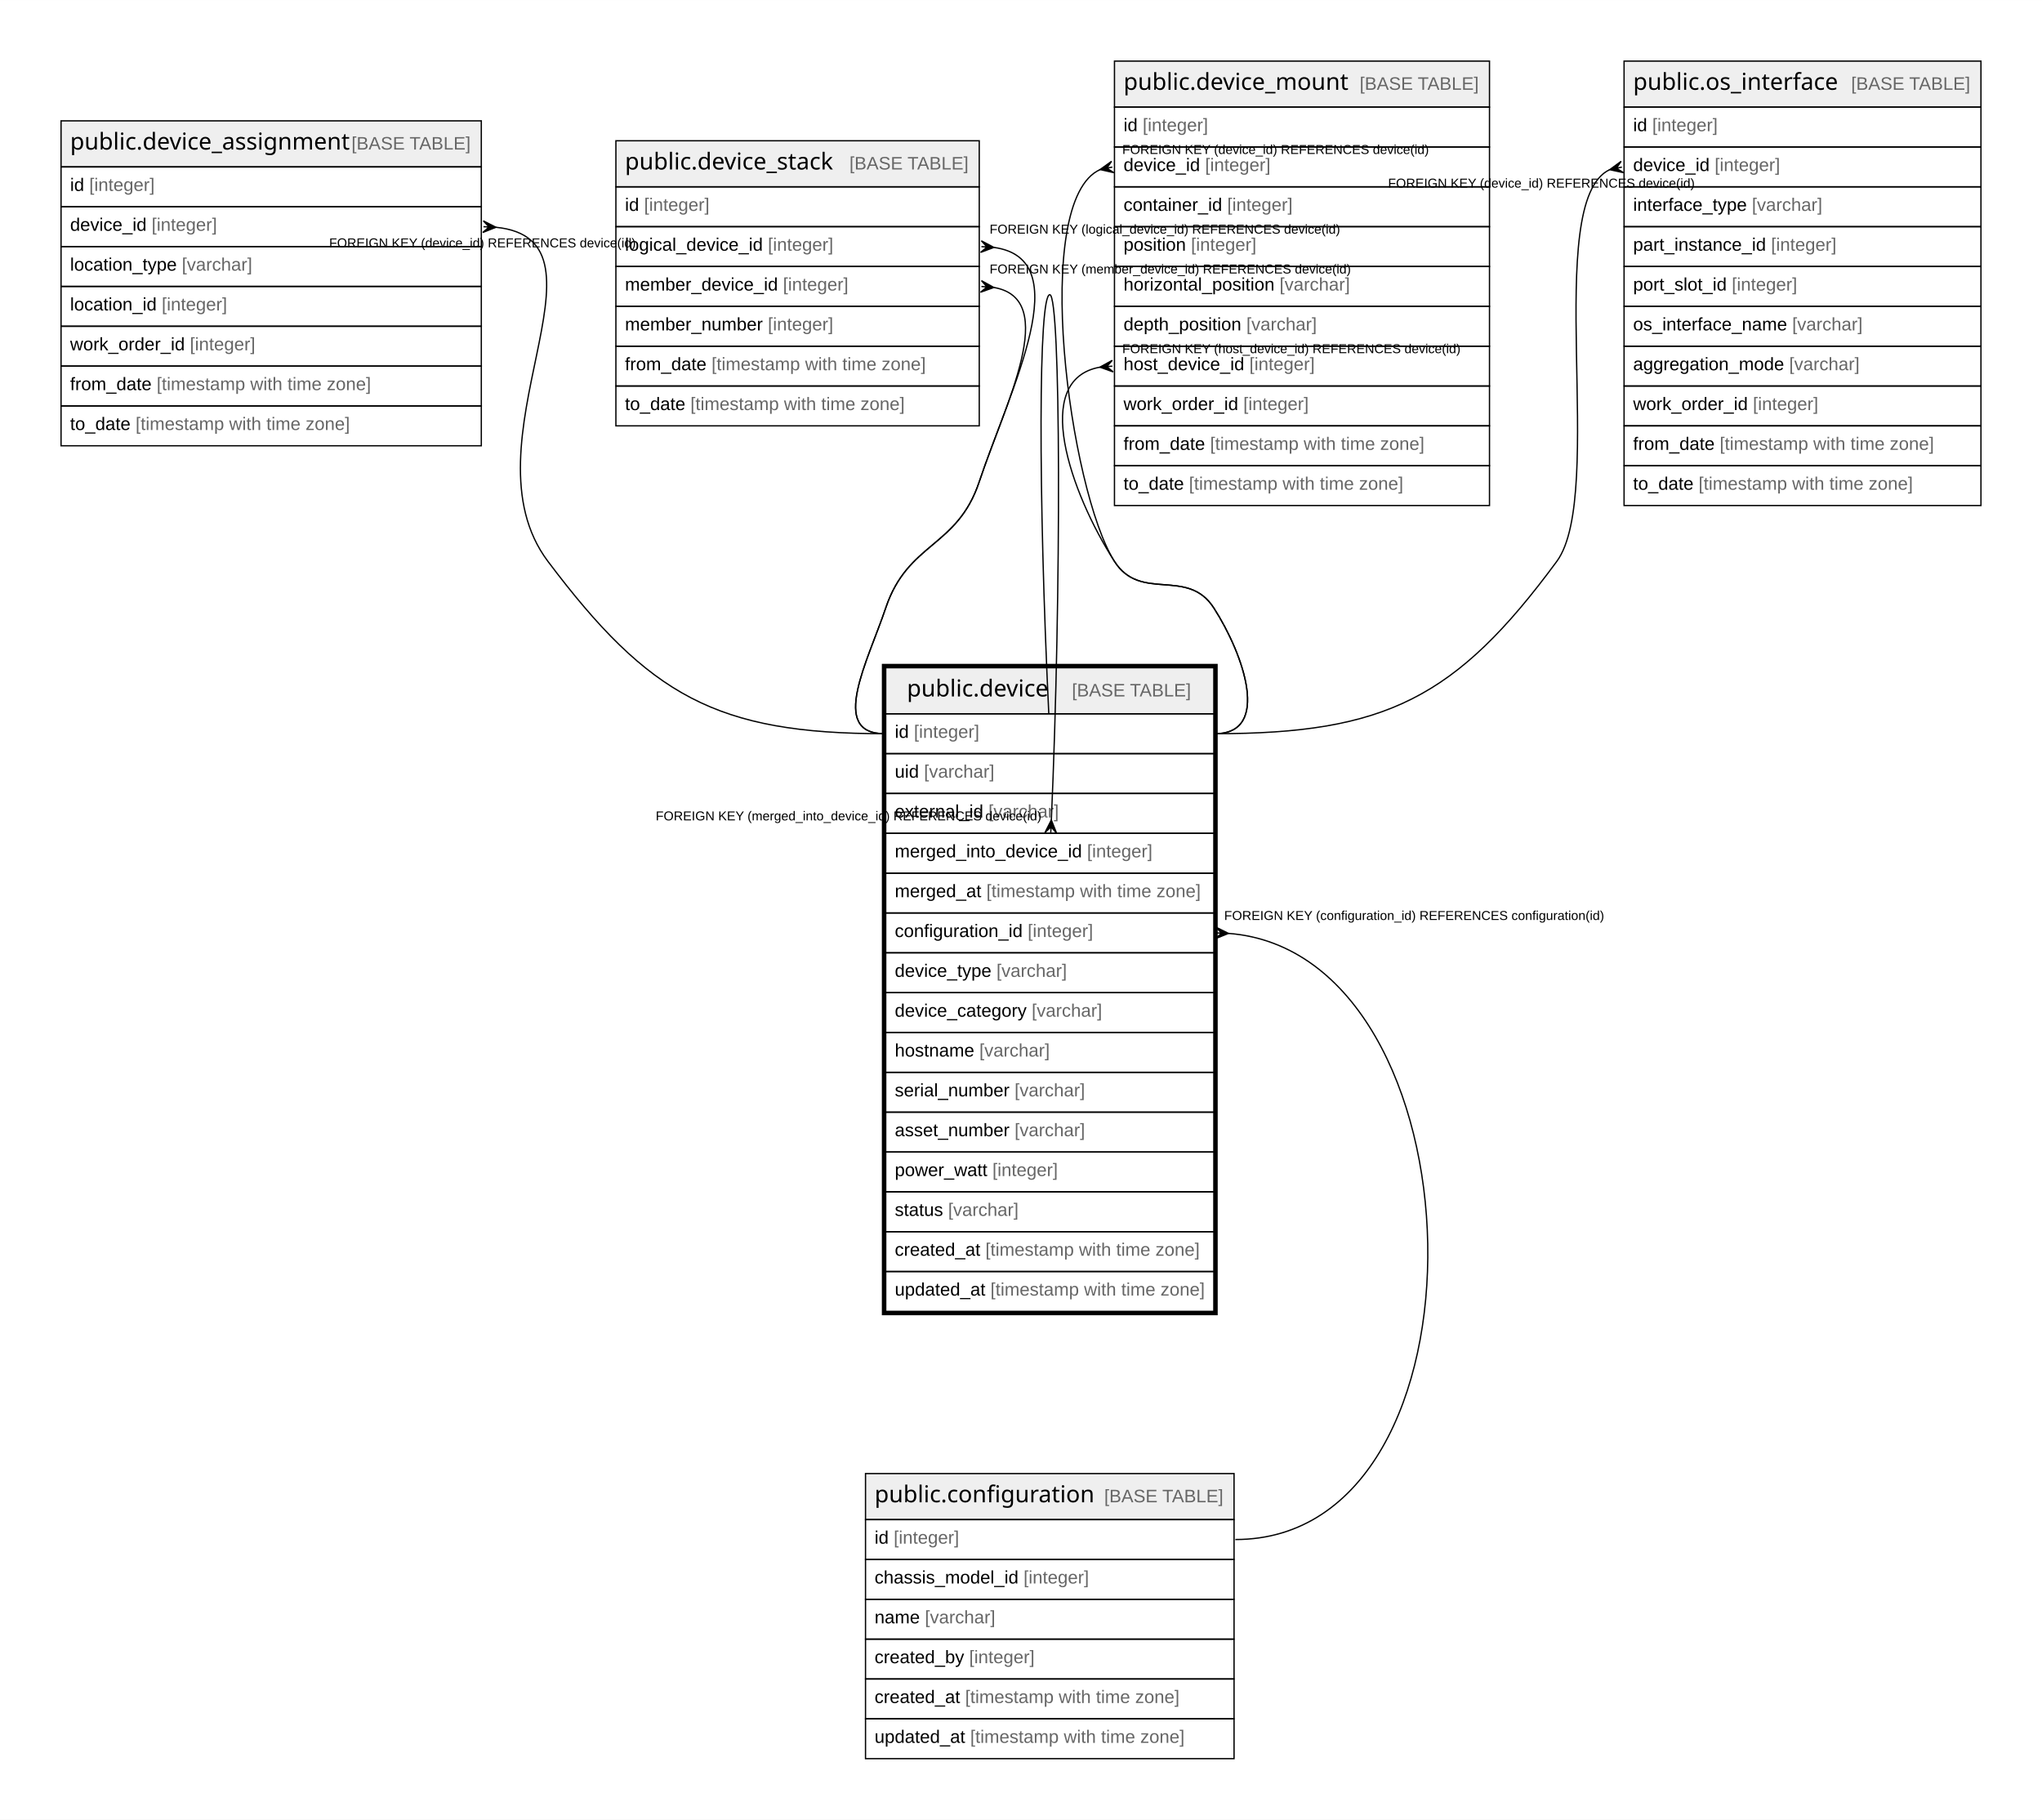
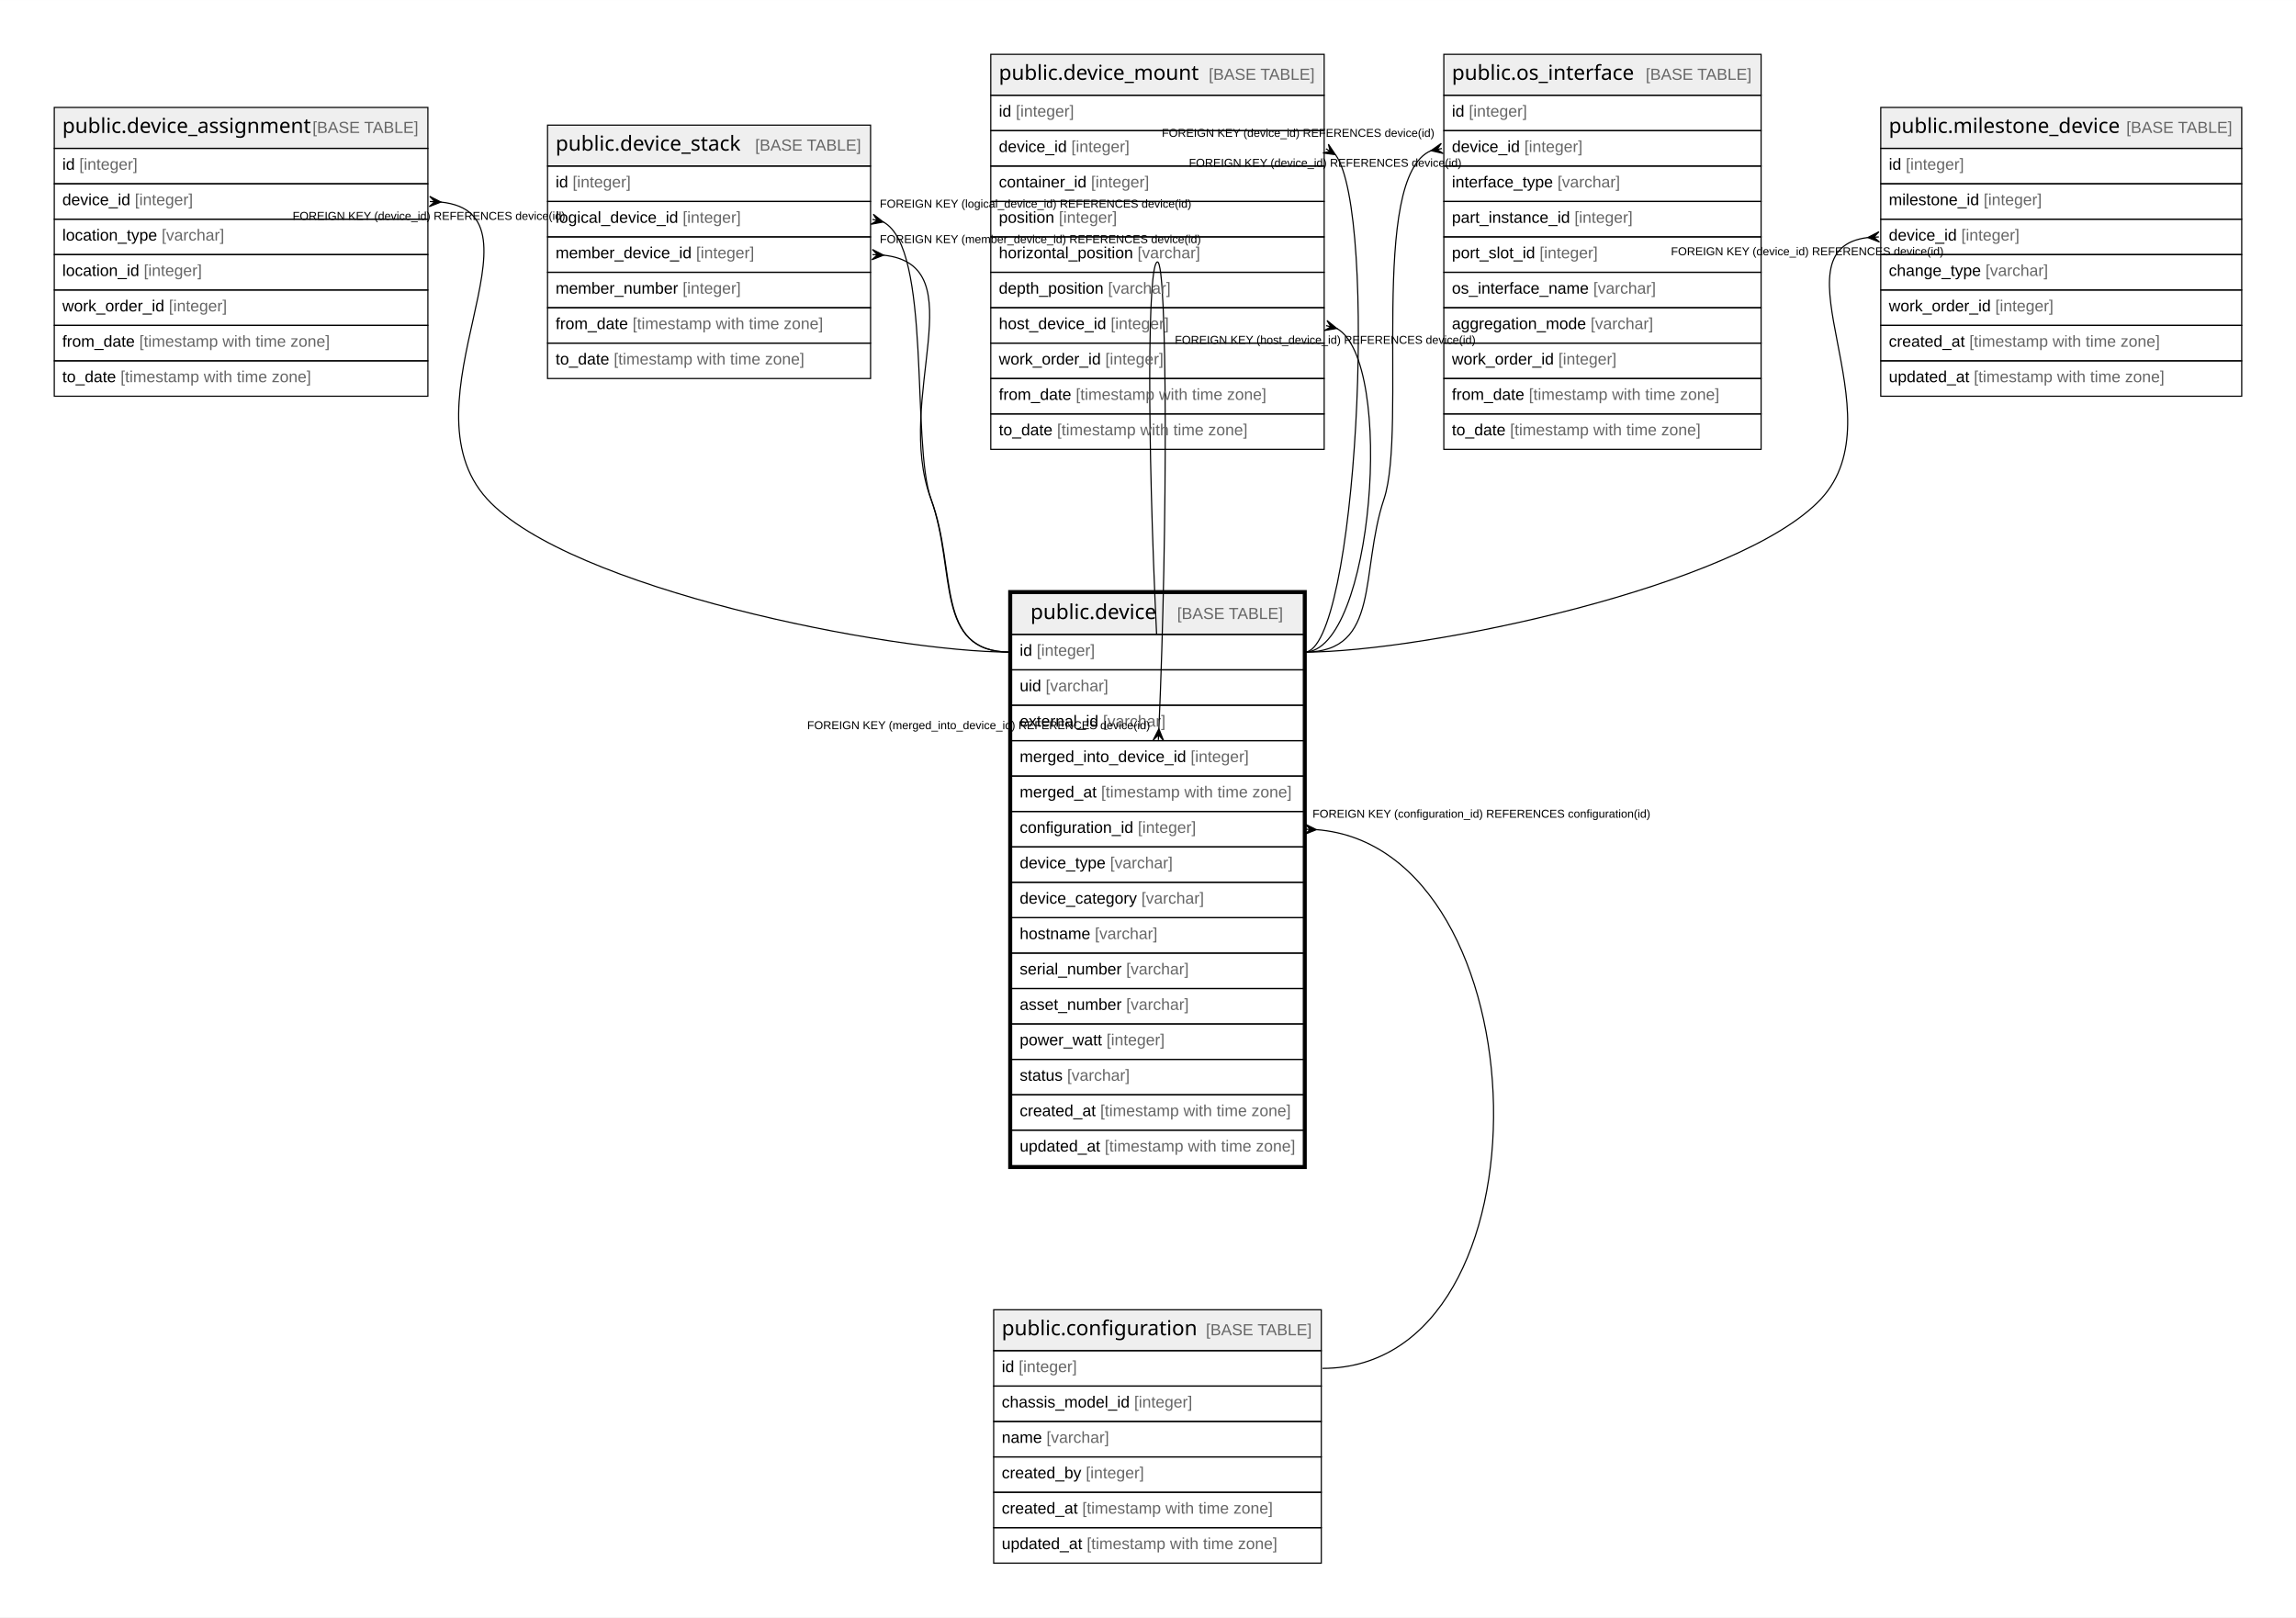
- <svg xmlns="http://www.w3.org/2000/svg" width="1579pt" height="1407pt" viewBox="0.00 0.00 1578.84 1406.80">
+ <svg xmlns="http://www.w3.org/2000/svg" width="1997pt" height="1407pt" viewBox="0.00 0.00 1996.84 1406.80">
  <g id="graph0" class="graph" transform="scale(1 1) rotate(0) translate(4 1402.8)">
-     <polygon fill="white" stroke="none" points="-4,4 -4,-1402.8 1574.84,-1402.8 1574.84,4 -4,4" />
+     <polygon fill="white" stroke="none" points="-4,4 -4,-1402.8 1992.84,-1402.8 1992.84,4 -4,4" />
    <g id="node1" class="node">
-       <polygon fill="#efefef" stroke="none" points="680.83,-851 680.83,-886.6 934.51,-886.6 934.51,-851 680.83,-851" />
-       <polygon fill="none" stroke="black" points="680.83,-851 680.83,-886.6 934.51,-886.6 934.51,-851 680.83,-851" />
-       <text text-anchor="start" x="697.2" y="-864.4" font-family="Arial Bold" font-size="18.00">public.device</text>
-       <text text-anchor="start" x="793.66" y="-864.4" font-family="Arial" font-size="14.00">    </text>
-       <text text-anchor="start" x="824.77" y="-864.4" font-family="Arial" font-size="14.00" fill="#666666">[BASE TABLE]</text>
-       <polygon fill="none" stroke="black" points="680.83,-820.2 680.83,-851 934.51,-851 934.51,-820.2 680.83,-820.2" />
-       <text text-anchor="start" x="687.83" y="-832.4" font-family="Arial" font-size="14.00">id </text>
-       <text text-anchor="start" x="702.62" y="-832.4" font-family="Arial" font-size="14.00" fill="#666666">[integer]</text>
-       <polygon fill="none" stroke="black" points="680.83,-789.4 680.83,-820.2 934.51,-820.2 934.51,-789.4 680.83,-789.4" />
-       <text text-anchor="start" x="687.83" y="-801.6" font-family="Arial" font-size="14.00">uid </text>
-       <text text-anchor="start" x="710.4" y="-801.6" font-family="Arial" font-size="14.00" fill="#666666">[varchar]</text>
-       <polygon fill="none" stroke="black" points="680.83,-758.6 680.83,-789.4 934.51,-789.4 934.51,-758.6 680.83,-758.6" />
-       <text text-anchor="start" x="687.83" y="-770.8" font-family="Arial" font-size="14.00">external_id </text>
-       <text text-anchor="start" x="760.21" y="-770.8" font-family="Arial" font-size="14.00" fill="#666666">[varchar]</text>
-       <polygon fill="none" stroke="black" points="680.83,-727.8 680.83,-758.6 934.51,-758.6 934.51,-727.8 680.83,-727.8" />
-       <text text-anchor="start" x="687.83" y="-740" font-family="Arial" font-size="14.00">merged_into_device_id </text>
-       <text text-anchor="start" x="836.48" y="-740" font-family="Arial" font-size="14.00" fill="#666666">[integer]</text>
-       <polygon fill="none" stroke="black" points="680.83,-697 680.83,-727.8 934.51,-727.8 934.51,-697 680.83,-697" />
-       <text text-anchor="start" x="687.83" y="-709.2" font-family="Arial" font-size="14.00">merged_at </text>
-       <text text-anchor="start" x="758.65" y="-709.2" font-family="Arial" font-size="14.00" fill="#666666">[timestamp with time zone]</text>
-       <polygon fill="none" stroke="black" points="680.83,-666.2 680.83,-697 934.51,-697 934.51,-666.2 680.83,-666.2" />
-       <text text-anchor="start" x="687.83" y="-678.4" font-family="Arial" font-size="14.00">configuration_id </text>
-       <text text-anchor="start" x="790.57" y="-678.4" font-family="Arial" font-size="14.00" fill="#666666">[integer]</text>
-       <polygon fill="none" stroke="black" points="680.83,-635.4 680.83,-666.2 934.51,-666.2 934.51,-635.4 680.83,-635.4" />
-       <text text-anchor="start" x="687.83" y="-647.6" font-family="Arial" font-size="14.00">device_type </text>
-       <text text-anchor="start" x="766.44" y="-647.6" font-family="Arial" font-size="14.00" fill="#666666">[varchar]</text>
-       <polygon fill="none" stroke="black" points="680.83,-604.6 680.83,-635.4 934.51,-635.4 934.51,-604.6 680.83,-604.6" />
-       <text text-anchor="start" x="687.83" y="-616.8" font-family="Arial" font-size="14.00">device_category </text>
-       <text text-anchor="start" x="793.67" y="-616.8" font-family="Arial" font-size="14.00" fill="#666666">[varchar]</text>
-       <polygon fill="none" stroke="black" points="680.83,-573.8 680.83,-604.6 934.51,-604.6 934.51,-573.8 680.83,-573.8" />
-       <text text-anchor="start" x="687.83" y="-586" font-family="Arial" font-size="14.00">hostname </text>
-       <text text-anchor="start" x="753.2" y="-586" font-family="Arial" font-size="14.00" fill="#666666">[varchar]</text>
-       <polygon fill="none" stroke="black" points="680.83,-543 680.83,-573.8 934.51,-573.8 934.51,-543 680.83,-543" />
-       <text text-anchor="start" x="687.83" y="-555.2" font-family="Arial" font-size="14.00">serial_number </text>
-       <text text-anchor="start" x="780.43" y="-555.2" font-family="Arial" font-size="14.00" fill="#666666">[varchar]</text>
-       <polygon fill="none" stroke="black" points="680.83,-512.2 680.83,-543 934.51,-543 934.51,-512.2 680.83,-512.2" />
-       <text text-anchor="start" x="687.83" y="-524.4" font-family="Arial" font-size="14.00">asset_number </text>
-       <text text-anchor="start" x="780.44" y="-524.4" font-family="Arial" font-size="14.00" fill="#666666">[varchar]</text>
-       <polygon fill="none" stroke="black" points="680.83,-481.4 680.83,-512.2 934.51,-512.2 934.51,-481.4 680.83,-481.4" />
-       <text text-anchor="start" x="687.83" y="-493.6" font-family="Arial" font-size="14.00">power_watt </text>
-       <text text-anchor="start" x="763.31" y="-493.6" font-family="Arial" font-size="14.00" fill="#666666">[integer]</text>
-       <polygon fill="none" stroke="black" points="680.83,-450.6 680.83,-481.4 934.51,-481.4 934.51,-450.6 680.83,-450.6" />
-       <text text-anchor="start" x="687.83" y="-462.8" font-family="Arial" font-size="14.00">status </text>
-       <text text-anchor="start" x="729.07" y="-462.8" font-family="Arial" font-size="14.00" fill="#666666">[varchar]</text>
-       <polygon fill="none" stroke="black" points="680.83,-419.8 680.83,-450.6 934.51,-450.6 934.51,-419.8 680.83,-419.8" />
-       <text text-anchor="start" x="687.83" y="-432" font-family="Arial" font-size="14.00">created_at </text>
-       <text text-anchor="start" x="757.88" y="-432" font-family="Arial" font-size="14.00" fill="#666666">[timestamp with time zone]</text>
-       <polygon fill="none" stroke="black" points="680.83,-389 680.83,-419.8 934.51,-419.8 934.51,-389 680.83,-389" />
-       <text text-anchor="start" x="687.83" y="-401.2" font-family="Arial" font-size="14.00">updated_at </text>
-       <text text-anchor="start" x="761.79" y="-401.2" font-family="Arial" font-size="14.00" fill="#666666">[timestamp with time zone]</text>
-       <polygon fill="none" stroke="black" stroke-width="3" points="679.33,-387.5 679.33,-888.1 936.01,-888.1 936.01,-387.5 679.33,-387.5" />
+       <polygon fill="#efefef" stroke="none" points="875.83,-851 875.83,-886.6 1129.51,-886.6 1129.51,-851 875.83,-851" />
+       <polygon fill="none" stroke="black" points="875.83,-851 875.83,-886.6 1129.51,-886.6 1129.51,-851 875.83,-851" />
+       <text text-anchor="start" x="892.2" y="-864.4" font-family="Arial Bold" font-size="18.00">public.device</text>
+       <text text-anchor="start" x="988.66" y="-864.4" font-family="Arial" font-size="14.00">    </text>
+       <text text-anchor="start" x="1019.77" y="-864.4" font-family="Arial" font-size="14.00" fill="#666666">[BASE TABLE]</text>
+       <polygon fill="none" stroke="black" points="875.83,-820.2 875.83,-851 1129.51,-851 1129.51,-820.2 875.83,-820.2" />
+       <text text-anchor="start" x="882.83" y="-832.4" font-family="Arial" font-size="14.00">id </text>
+       <text text-anchor="start" x="897.62" y="-832.4" font-family="Arial" font-size="14.00" fill="#666666">[integer]</text>
+       <polygon fill="none" stroke="black" points="875.83,-789.4 875.83,-820.2 1129.51,-820.2 1129.51,-789.4 875.83,-789.4" />
+       <text text-anchor="start" x="882.83" y="-801.6" font-family="Arial" font-size="14.00">uid </text>
+       <text text-anchor="start" x="905.4" y="-801.6" font-family="Arial" font-size="14.00" fill="#666666">[varchar]</text>
+       <polygon fill="none" stroke="black" points="875.83,-758.6 875.83,-789.4 1129.51,-789.4 1129.51,-758.6 875.83,-758.6" />
+       <text text-anchor="start" x="882.83" y="-770.8" font-family="Arial" font-size="14.00">external_id </text>
+       <text text-anchor="start" x="955.21" y="-770.8" font-family="Arial" font-size="14.00" fill="#666666">[varchar]</text>
+       <polygon fill="none" stroke="black" points="875.83,-727.8 875.83,-758.6 1129.51,-758.6 1129.51,-727.8 875.83,-727.8" />
+       <text text-anchor="start" x="882.83" y="-740" font-family="Arial" font-size="14.00">merged_into_device_id </text>
+       <text text-anchor="start" x="1031.48" y="-740" font-family="Arial" font-size="14.00" fill="#666666">[integer]</text>
+       <polygon fill="none" stroke="black" points="875.83,-697 875.83,-727.8 1129.51,-727.8 1129.51,-697 875.83,-697" />
+       <text text-anchor="start" x="882.83" y="-709.2" font-family="Arial" font-size="14.00">merged_at </text>
+       <text text-anchor="start" x="953.65" y="-709.2" font-family="Arial" font-size="14.00" fill="#666666">[timestamp with time zone]</text>
+       <polygon fill="none" stroke="black" points="875.83,-666.2 875.83,-697 1129.51,-697 1129.51,-666.2 875.83,-666.2" />
+       <text text-anchor="start" x="882.83" y="-678.4" font-family="Arial" font-size="14.00">configuration_id </text>
+       <text text-anchor="start" x="985.57" y="-678.4" font-family="Arial" font-size="14.00" fill="#666666">[integer]</text>
+       <polygon fill="none" stroke="black" points="875.83,-635.4 875.83,-666.2 1129.51,-666.2 1129.51,-635.4 875.83,-635.4" />
+       <text text-anchor="start" x="882.83" y="-647.6" font-family="Arial" font-size="14.00">device_type </text>
+       <text text-anchor="start" x="961.44" y="-647.6" font-family="Arial" font-size="14.00" fill="#666666">[varchar]</text>
+       <polygon fill="none" stroke="black" points="875.83,-604.6 875.83,-635.4 1129.51,-635.4 1129.51,-604.6 875.83,-604.6" />
+       <text text-anchor="start" x="882.83" y="-616.8" font-family="Arial" font-size="14.00">device_category </text>
+       <text text-anchor="start" x="988.67" y="-616.8" font-family="Arial" font-size="14.00" fill="#666666">[varchar]</text>
+       <polygon fill="none" stroke="black" points="875.83,-573.8 875.83,-604.6 1129.51,-604.6 1129.51,-573.8 875.83,-573.8" />
+       <text text-anchor="start" x="882.83" y="-586" font-family="Arial" font-size="14.00">hostname </text>
+       <text text-anchor="start" x="948.2" y="-586" font-family="Arial" font-size="14.00" fill="#666666">[varchar]</text>
+       <polygon fill="none" stroke="black" points="875.83,-543 875.83,-573.8 1129.51,-573.8 1129.51,-543 875.83,-543" />
+       <text text-anchor="start" x="882.83" y="-555.2" font-family="Arial" font-size="14.00">serial_number </text>
+       <text text-anchor="start" x="975.43" y="-555.2" font-family="Arial" font-size="14.00" fill="#666666">[varchar]</text>
+       <polygon fill="none" stroke="black" points="875.83,-512.2 875.83,-543 1129.51,-543 1129.51,-512.2 875.83,-512.2" />
+       <text text-anchor="start" x="882.83" y="-524.4" font-family="Arial" font-size="14.00">asset_number </text>
+       <text text-anchor="start" x="975.44" y="-524.4" font-family="Arial" font-size="14.00" fill="#666666">[varchar]</text>
+       <polygon fill="none" stroke="black" points="875.83,-481.4 875.83,-512.2 1129.51,-512.2 1129.51,-481.4 875.83,-481.4" />
+       <text text-anchor="start" x="882.83" y="-493.6" font-family="Arial" font-size="14.00">power_watt </text>
+       <text text-anchor="start" x="958.31" y="-493.6" font-family="Arial" font-size="14.00" fill="#666666">[integer]</text>
+       <polygon fill="none" stroke="black" points="875.83,-450.6 875.83,-481.4 1129.51,-481.4 1129.51,-450.6 875.83,-450.6" />
+       <text text-anchor="start" x="882.83" y="-462.8" font-family="Arial" font-size="14.00">status </text>
+       <text text-anchor="start" x="924.07" y="-462.8" font-family="Arial" font-size="14.00" fill="#666666">[varchar]</text>
+       <polygon fill="none" stroke="black" points="875.83,-419.8 875.83,-450.6 1129.51,-450.6 1129.51,-419.8 875.83,-419.8" />
+       <text text-anchor="start" x="882.83" y="-432" font-family="Arial" font-size="14.00">created_at </text>
+       <text text-anchor="start" x="952.88" y="-432" font-family="Arial" font-size="14.00" fill="#666666">[timestamp with time zone]</text>
+       <polygon fill="none" stroke="black" points="875.83,-389 875.83,-419.8 1129.51,-419.8 1129.51,-389 875.83,-389" />
+       <text text-anchor="start" x="882.83" y="-401.2" font-family="Arial" font-size="14.00">updated_at </text>
+       <text text-anchor="start" x="956.79" y="-401.2" font-family="Arial" font-size="14.00" fill="#666666">[timestamp with time zone]</text>
+       <polygon fill="none" stroke="black" stroke-width="3" points="874.33,-387.5 874.33,-888.1 1131.01,-888.1 1131.01,-387.5 874.33,-387.5" />
    </g>
    <g id="edge1" class="edge">
-       <path fill="none" stroke="black" d="M808.88,-768.8C816.65,-945.38 816.25,-1175 807.67,-1175 798.93,-1175 798.68,-1022.7 806.91,-850.93" />
-       <polygon fill="black" stroke="black" points="808.88,-768.91 812.92,-758.71 808.64,-763.58 808.44,-759.25 808.44,-759.25 808.44,-759.25 808.64,-763.58 803.93,-759.12 808.88,-768.91" />
-       <text text-anchor="start" x="502.98" y="-768.58" font-family="Arial" font-size="10.00">FOREIGN KEY (merged_into_device_id) REFERENCES device(id)</text>
-     </g>
-     <g id="node6" class="node">
-       <polygon fill="#efefef" stroke="none" points="665.2,-228 665.2,-263.6 950.15,-263.6 950.15,-228 665.2,-228" />
-       <polygon fill="none" stroke="black" points="665.2,-228 665.2,-263.6 950.15,-263.6 950.15,-228 665.2,-228" />
-       <text text-anchor="start" x="672.2" y="-241.4" font-family="Arial Bold" font-size="18.00">public.configuration</text>
-       <text text-anchor="start" x="818.66" y="-241.4" font-family="Arial" font-size="14.00">    </text>
-       <text text-anchor="start" x="849.77" y="-241.4" font-family="Arial" font-size="14.00" fill="#666666">[BASE TABLE]</text>
-       <polygon fill="none" stroke="black" points="665.2,-197.2 665.2,-228 950.15,-228 950.15,-197.2 665.2,-197.2" />
-       <text text-anchor="start" x="672.2" y="-209.4" font-family="Arial" font-size="14.00">id </text>
-       <text text-anchor="start" x="686.98" y="-209.4" font-family="Arial" font-size="14.00" fill="#666666">[integer]</text>
-       <polygon fill="none" stroke="black" points="665.2,-166.4 665.2,-197.2 950.15,-197.2 950.15,-166.4 665.2,-166.4" />
-       <text text-anchor="start" x="672.2" y="-178.6" font-family="Arial" font-size="14.00">chassis_model_id </text>
-       <text text-anchor="start" x="787.37" y="-178.6" font-family="Arial" font-size="14.00" fill="#666666">[integer]</text>
-       <polygon fill="none" stroke="black" points="665.2,-135.6 665.2,-166.4 950.15,-166.4 950.15,-135.6 665.2,-135.6" />
-       <text text-anchor="start" x="672.2" y="-147.8" font-family="Arial" font-size="14.00">name </text>
-       <text text-anchor="start" x="711.11" y="-147.8" font-family="Arial" font-size="14.00" fill="#666666">[varchar]</text>
-       <polygon fill="none" stroke="black" points="665.2,-104.8 665.2,-135.6 950.15,-135.6 950.15,-104.8 665.2,-104.8" />
-       <text text-anchor="start" x="672.2" y="-117" font-family="Arial" font-size="14.00">created_by </text>
-       <text text-anchor="start" x="745.35" y="-117" font-family="Arial" font-size="14.00" fill="#666666">[integer]</text>
-       <polygon fill="none" stroke="black" points="665.2,-74 665.2,-104.8 950.15,-104.8 950.15,-74 665.2,-74" />
-       <text text-anchor="start" x="672.2" y="-86.2" font-family="Arial" font-size="14.00">created_at </text>
-       <text text-anchor="start" x="742.24" y="-86.2" font-family="Arial" font-size="14.00" fill="#666666">[timestamp with time zone]</text>
-       <polygon fill="none" stroke="black" points="665.2,-43.2 665.2,-74 950.15,-74 950.15,-43.2 665.2,-43.2" />
-       <text text-anchor="start" x="672.2" y="-55.4" font-family="Arial" font-size="14.00">updated_at </text>
-       <text text-anchor="start" x="746.15" y="-55.4" font-family="Arial" font-size="14.00" fill="#666666">[timestamp with time zone]</text>
-     </g>
-     <g id="edge8" class="edge">
-       <path fill="none" stroke="black" d="M945.74,-681.22C1144.53,-666.16 1156.24,-212.6 951.15,-212.6" />
-       <polygon fill="black" stroke="black" points="945.84,-681.21 935.68,-677.09 940.51,-681.41 936.18,-681.57 936.18,-681.57 936.18,-681.57 940.51,-681.41 936.01,-686.08 945.84,-681.21" />
-       <text text-anchor="start" x="942.51" y="-691.6" font-family="Arial" font-size="10.00">FOREIGN KEY (configuration_id) REFERENCES configuration(id)</text>
+       <path fill="none" stroke="black" d="M1003.88,-768.8C1011.65,-945.38 1011.25,-1175 1002.67,-1175 993.93,-1175 993.68,-1022.7 1001.91,-850.93" />
+       <polygon fill="black" stroke="black" points="1003.88,-768.91 1007.92,-758.71 1003.64,-763.58 1003.44,-759.25 1003.44,-759.25 1003.44,-759.25 1003.64,-763.58 998.93,-759.12 1003.88,-768.91" />
+       <text text-anchor="start" x="697.98" y="-768.58" font-family="Arial" font-size="10.00">FOREIGN KEY (merged_into_device_id) REFERENCES device(id)</text>
+     </g>
+     <g id="node7" class="node">
+       <polygon fill="#efefef" stroke="none" points="860.2,-228 860.2,-263.6 1145.15,-263.6 1145.15,-228 860.2,-228" />
+       <polygon fill="none" stroke="black" points="860.2,-228 860.2,-263.6 1145.15,-263.6 1145.15,-228 860.2,-228" />
+       <text text-anchor="start" x="867.2" y="-241.4" font-family="Arial Bold" font-size="18.00">public.configuration</text>
+       <text text-anchor="start" x="1013.66" y="-241.4" font-family="Arial" font-size="14.00">    </text>
+       <text text-anchor="start" x="1044.77" y="-241.4" font-family="Arial" font-size="14.00" fill="#666666">[BASE TABLE]</text>
+       <polygon fill="none" stroke="black" points="860.2,-197.2 860.2,-228 1145.15,-228 1145.15,-197.2 860.2,-197.2" />
+       <text text-anchor="start" x="867.2" y="-209.4" font-family="Arial" font-size="14.00">id </text>
+       <text text-anchor="start" x="881.98" y="-209.4" font-family="Arial" font-size="14.00" fill="#666666">[integer]</text>
+       <polygon fill="none" stroke="black" points="860.2,-166.4 860.2,-197.2 1145.15,-197.2 1145.15,-166.4 860.2,-166.4" />
+       <text text-anchor="start" x="867.2" y="-178.6" font-family="Arial" font-size="14.00">chassis_model_id </text>
+       <text text-anchor="start" x="982.37" y="-178.6" font-family="Arial" font-size="14.00" fill="#666666">[integer]</text>
+       <polygon fill="none" stroke="black" points="860.2,-135.6 860.2,-166.4 1145.15,-166.4 1145.15,-135.6 860.2,-135.6" />
+       <text text-anchor="start" x="867.2" y="-147.8" font-family="Arial" font-size="14.00">name </text>
+       <text text-anchor="start" x="906.11" y="-147.8" font-family="Arial" font-size="14.00" fill="#666666">[varchar]</text>
+       <polygon fill="none" stroke="black" points="860.2,-104.8 860.2,-135.6 1145.15,-135.6 1145.15,-104.8 860.2,-104.8" />
+       <text text-anchor="start" x="867.2" y="-117" font-family="Arial" font-size="14.00">created_by </text>
+       <text text-anchor="start" x="940.35" y="-117" font-family="Arial" font-size="14.00" fill="#666666">[integer]</text>
+       <polygon fill="none" stroke="black" points="860.2,-74 860.2,-104.8 1145.15,-104.8 1145.15,-74 860.2,-74" />
+       <text text-anchor="start" x="867.2" y="-86.2" font-family="Arial" font-size="14.00">created_at </text>
+       <text text-anchor="start" x="937.24" y="-86.2" font-family="Arial" font-size="14.00" fill="#666666">[timestamp with time zone]</text>
+       <polygon fill="none" stroke="black" points="860.2,-43.2 860.2,-74 1145.15,-74 1145.15,-43.2 860.2,-43.2" />
+       <text text-anchor="start" x="867.2" y="-55.4" font-family="Arial" font-size="14.00">updated_at </text>
+       <text text-anchor="start" x="941.15" y="-55.4" font-family="Arial" font-size="14.00" fill="#666666">[timestamp with time zone]</text>
+     </g>
+     <g id="edge9" class="edge">
+       <path fill="none" stroke="black" d="M1140.74,-681.22C1339.53,-666.16 1351.24,-212.6 1146.15,-212.6" />
+       <polygon fill="black" stroke="black" points="1140.84,-681.21 1130.68,-677.09 1135.51,-681.41 1131.18,-681.57 1131.18,-681.57 1131.18,-681.57 1135.51,-681.41 1131.01,-686.08 1140.84,-681.21" />
+       <text text-anchor="start" x="1137.51" y="-691.6" font-family="Arial" font-size="10.00">FOREIGN KEY (configuration_id) REFERENCES configuration(id)</text>
    </g>
    <g id="node2" class="node">
      <polygon fill="#efefef" stroke="none" points="43.2,-1273.8 43.2,-1309.4 368.14,-1309.4 368.14,-1273.8 43.2,-1273.8" />
      <polygon fill="none" stroke="black" points="43.2,-1273.8 43.2,-1309.4 368.14,-1309.4 368.14,-1273.8 43.2,-1273.8" />
      <text text-anchor="start" x="50.2" y="-1287.2" font-family="Arial Bold" font-size="18.00">public.device_assignment</text>
      <text text-anchor="start" x="236.65" y="-1287.2" font-family="Arial" font-size="14.00">    </text>
      <text text-anchor="start" x="267.77" y="-1287.2" font-family="Arial" font-size="14.00" fill="#666666">[BASE TABLE]</text>
      <polygon fill="none" stroke="black" points="43.2,-1243 43.2,-1273.8 368.14,-1273.8 368.14,-1243 43.2,-1243" />
      <text text-anchor="start" x="50.2" y="-1255.2" font-family="Arial" font-size="14.00">id </text>
      <text text-anchor="start" x="64.99" y="-1255.2" font-family="Arial" font-size="14.00" fill="#666666">[integer]</text>
      <polygon fill="none" stroke="black" points="43.2,-1212.2 43.2,-1243 368.14,-1243 368.14,-1212.2 43.2,-1212.2" />
      <text text-anchor="start" x="50.2" y="-1224.4" font-family="Arial" font-size="14.00">device_id </text>
      <text text-anchor="start" x="113.24" y="-1224.4" font-family="Arial" font-size="14.00" fill="#666666">[integer]</text>
      <polygon fill="none" stroke="black" points="43.2,-1181.4 43.2,-1212.2 368.14,-1212.2 368.14,-1181.4 43.2,-1181.4" />
      <text text-anchor="start" x="50.2" y="-1193.6" font-family="Arial" font-size="14.00">location_type </text>
      <text text-anchor="start" x="136.59" y="-1193.6" font-family="Arial" font-size="14.00" fill="#666666">[varchar]</text>
      <polygon fill="none" stroke="black" points="43.2,-1150.6 43.2,-1181.4 368.14,-1181.4 368.14,-1150.6 43.2,-1150.6" />
      <text text-anchor="start" x="50.2" y="-1162.8" font-family="Arial" font-size="14.00">location_id </text>
      <text text-anchor="start" x="121.03" y="-1162.8" font-family="Arial" font-size="14.00" fill="#666666">[integer]</text>
      <polygon fill="none" stroke="black" points="43.2,-1119.8 43.2,-1150.6 368.14,-1150.6 368.14,-1119.8 43.2,-1119.8" />
      <text text-anchor="start" x="50.2" y="-1132" font-family="Arial" font-size="14.00">work_order_id </text>
      <text text-anchor="start" x="142.8" y="-1132" font-family="Arial" font-size="14.00" fill="#666666">[integer]</text>
      <polygon fill="none" stroke="black" points="43.2,-1089 43.2,-1119.8 368.14,-1119.8 368.14,-1089 43.2,-1089" />
      <text text-anchor="start" x="50.2" y="-1101.2" font-family="Arial" font-size="14.00">from_date </text>
      <text text-anchor="start" x="117.12" y="-1101.2" font-family="Arial" font-size="14.00" fill="#666666">[timestamp with time zone]</text>
      <polygon fill="none" stroke="black" points="43.2,-1058.2 43.2,-1089 368.14,-1089 368.14,-1058.2 43.2,-1058.2" />
      <text text-anchor="start" x="50.2" y="-1070.4" font-family="Arial" font-size="14.00">to_date </text>
      <text text-anchor="start" x="100.8" y="-1070.4" font-family="Arial" font-size="14.00" fill="#666666">[timestamp with time zone]</text>
    </g>
    <g id="edge2" class="edge">
-       <path fill="none" stroke="black" d="M379.4,-1227.12C477.97,-1217.35 351.4,-1059.51 419.67,-968.8 497.79,-865.01 549.93,-835.6 679.83,-835.6" />
-       <polygon fill="black" stroke="black" points="379.46,-1227.12 369.27,-1223.09 374.14,-1227.37 369.81,-1227.57 369.81,-1227.57 369.81,-1227.57 374.14,-1227.37 369.68,-1232.08 379.46,-1227.12" />
+       <path fill="none" stroke="black" d="M379.37,-1227.1C477.45,-1216.92 343.16,-1052.68 419.67,-968.8 490.69,-890.94 769.44,-835.6 874.83,-835.6" />
+       <polygon fill="black" stroke="black" points="379.46,-1227.1 369.26,-1223.09 374.13,-1227.36 369.81,-1227.57 369.81,-1227.57 369.81,-1227.57 374.13,-1227.36 369.69,-1232.08 379.46,-1227.1" />
      <text text-anchor="start" x="250.5" y="-1211.6" font-family="Arial" font-size="10.00">FOREIGN KEY (device_id) REFERENCES device(id)</text>
    </g>
    <g id="node3" class="node">
      <polygon fill="#efefef" stroke="none" points="472.2,-1258.4 472.2,-1294 753.14,-1294 753.14,-1258.4 472.2,-1258.4" />
      <polygon fill="none" stroke="black" points="472.2,-1258.4 472.2,-1294 753.14,-1294 753.14,-1258.4 472.2,-1258.4" />
      <text text-anchor="start" x="479.2" y="-1271.8" font-family="Arial Bold" font-size="18.00">public.device_stack</text>
      <text text-anchor="start" x="621.65" y="-1271.8" font-family="Arial" font-size="14.00">    </text>
      <text text-anchor="start" x="652.76" y="-1271.8" font-family="Arial" font-size="14.00" fill="#666666">[BASE TABLE]</text>
      <polygon fill="none" stroke="black" points="472.2,-1227.6 472.2,-1258.4 753.14,-1258.4 753.14,-1227.6 472.2,-1227.6" />
      <text text-anchor="start" x="479.2" y="-1239.8" font-family="Arial" font-size="14.00">id </text>
      <text text-anchor="start" x="493.99" y="-1239.8" font-family="Arial" font-size="14.00" fill="#666666">[integer]</text>
      <polygon fill="none" stroke="black" points="472.2,-1196.8 472.2,-1227.6 753.14,-1227.6 753.14,-1196.8 472.2,-1196.8" />
      <text text-anchor="start" x="479.2" y="-1209" font-family="Arial" font-size="14.00">logical_device_id </text>
      <text text-anchor="start" x="589.72" y="-1209" font-family="Arial" font-size="14.00" fill="#666666">[integer]</text>
      <polygon fill="none" stroke="black" points="472.2,-1166 472.2,-1196.8 753.14,-1196.8 753.14,-1166 472.2,-1166" />
      <text text-anchor="start" x="479.2" y="-1178.2" font-family="Arial" font-size="14.00">member_device_id </text>
      <text text-anchor="start" x="601.38" y="-1178.2" font-family="Arial" font-size="14.00" fill="#666666">[integer]</text>
      <polygon fill="none" stroke="black" points="472.2,-1135.2 472.2,-1166 753.14,-1166 753.14,-1135.2 472.2,-1135.2" />
      <text text-anchor="start" x="479.2" y="-1147.4" font-family="Arial" font-size="14.00">member_number </text>
      <text text-anchor="start" x="589.69" y="-1147.4" font-family="Arial" font-size="14.00" fill="#666666">[integer]</text>
      <polygon fill="none" stroke="black" points="472.2,-1104.4 472.2,-1135.2 753.14,-1135.2 753.14,-1104.4 472.2,-1104.4" />
      <text text-anchor="start" x="479.2" y="-1116.6" font-family="Arial" font-size="14.00">from_date </text>
      <text text-anchor="start" x="546.13" y="-1116.6" font-family="Arial" font-size="14.00" fill="#666666">[timestamp with time zone]</text>
      <polygon fill="none" stroke="black" points="472.2,-1073.6 472.2,-1104.4 753.14,-1104.4 753.14,-1073.6 472.2,-1073.6" />
      <text text-anchor="start" x="479.2" y="-1085.8" font-family="Arial" font-size="14.00">to_date </text>
      <text text-anchor="start" x="529.8" y="-1085.8" font-family="Arial" font-size="14.00" fill="#666666">[timestamp with time zone]</text>
    </g>
    <g id="edge3" class="edge">
-       <path fill="none" stroke="black" d="M764.21,-1211.58C829.95,-1202.81 777.53,-1103.62 753.14,-1030.4 736.08,-979.18 698.01,-983.98 680.83,-932.8 667.08,-891.84 636.63,-835.6 679.83,-835.6" />
-       <polygon fill="black" stroke="black" points="764.45,-1211.56 754.19,-1207.69 759.13,-1211.89 754.8,-1212.16 754.8,-1212.16 754.8,-1212.16 759.13,-1211.89 754.75,-1216.67 764.45,-1211.56" />
+       <path fill="none" stroke="black" d="M764.16,-1209.77C806.63,-1187.4 788.27,-1017.4 805.67,-968.8 828.15,-906 808.13,-835.6 874.83,-835.6" />
+       <polygon fill="black" stroke="black" points="764.18,-1209.76 753.4,-1207.75 759,-1211.02 754.79,-1212.04 754.79,-1212.04 754.79,-1212.04 759,-1211.02 755.52,-1216.49 764.18,-1209.76" />
      <text text-anchor="start" x="761.14" y="-1222.2" font-family="Arial" font-size="10.00">FOREIGN KEY (logical_device_id) REFERENCES device(id)</text>
    </g>
    <g id="edge4" class="edge">
-       <path fill="none" stroke="black" d="M764.47,-1180.58C816.02,-1171.58 773.18,-1090.45 753.14,-1030.4 736.05,-979.19 698.01,-983.98 680.83,-932.8 667.08,-891.84 636.63,-835.6 679.83,-835.6" />
-       <polygon fill="black" stroke="black" points="764.44,-1180.58 754.11,-1176.89 759.12,-1181 754.8,-1181.35 754.8,-1181.35 754.8,-1181.35 759.12,-1181 754.83,-1185.86 764.44,-1180.58" />
+       <path fill="none" stroke="black" d="M764.24,-1180.91C845.6,-1172.42 772.84,-1056.47 805.67,-968.8 829.07,-906.33 808.13,-835.6 874.83,-835.6" />
+       <polygon fill="black" stroke="black" points="764.46,-1180.9 754.25,-1176.89 759.13,-1181.16 754.81,-1181.37 754.81,-1181.37 754.81,-1181.37 759.13,-1181.16 754.69,-1185.88 764.46,-1180.9" />
      <text text-anchor="start" x="761.14" y="-1191.4" font-family="Arial" font-size="10.00">FOREIGN KEY (member_device_id) REFERENCES device(id)</text>
    </g>
    <g id="node4" class="node">
      <polygon fill="#efefef" stroke="none" points="857.69,-1320 857.69,-1355.6 1147.65,-1355.6 1147.65,-1320 857.69,-1320" />
      <polygon fill="none" stroke="black" points="857.69,-1320 857.69,-1355.6 1147.65,-1355.6 1147.65,-1320 857.69,-1320" />
      <text text-anchor="start" x="864.69" y="-1333.4" font-family="Arial Bold" font-size="18.00">public.device_mount</text>
      <text text-anchor="start" x="1016.16" y="-1333.4" font-family="Arial" font-size="14.00">    </text>
      <text text-anchor="start" x="1047.27" y="-1333.4" font-family="Arial" font-size="14.00" fill="#666666">[BASE TABLE]</text>
      <polygon fill="none" stroke="black" points="857.69,-1289.2 857.69,-1320 1147.65,-1320 1147.65,-1289.2 857.69,-1289.2" />
      <text text-anchor="start" x="864.69" y="-1301.4" font-family="Arial" font-size="14.00">id </text>
      <text text-anchor="start" x="879.48" y="-1301.4" font-family="Arial" font-size="14.00" fill="#666666">[integer]</text>
      <polygon fill="none" stroke="black" points="857.69,-1258.4 857.69,-1289.2 1147.65,-1289.2 1147.65,-1258.4 857.69,-1258.4" />
      <text text-anchor="start" x="864.69" y="-1270.6" font-family="Arial" font-size="14.00">device_id </text>
      <text text-anchor="start" x="927.74" y="-1270.6" font-family="Arial" font-size="14.00" fill="#666666">[integer]</text>
      <polygon fill="none" stroke="black" points="857.69,-1227.6 857.69,-1258.4 1147.65,-1258.4 1147.65,-1227.6 857.69,-1227.6" />
      <text text-anchor="start" x="864.69" y="-1239.8" font-family="Arial" font-size="14.00">container_id </text>
      <text text-anchor="start" x="944.86" y="-1239.8" font-family="Arial" font-size="14.00" fill="#666666">[integer]</text>
      <polygon fill="none" stroke="black" points="857.69,-1196.8 857.69,-1227.6 1147.65,-1227.6 1147.65,-1196.8 857.69,-1196.8" />
      <text text-anchor="start" x="864.69" y="-1209" font-family="Arial" font-size="14.00">position </text>
      <text text-anchor="start" x="916.84" y="-1209" font-family="Arial" font-size="14.00" fill="#666666">[integer]</text>
      <polygon fill="none" stroke="black" points="857.69,-1166 857.69,-1196.8 1147.65,-1196.8 1147.65,-1166 857.69,-1166" />
      <text text-anchor="start" x="864.69" y="-1178.2" font-family="Arial" font-size="14.00">horizontal_position </text>
      <text text-anchor="start" x="985.33" y="-1178.2" font-family="Arial" font-size="14.00" fill="#666666">[varchar]</text>
      <polygon fill="none" stroke="black" points="857.69,-1135.2 857.69,-1166 1147.65,-1166 1147.65,-1135.2 857.69,-1135.2" />
      <text text-anchor="start" x="864.69" y="-1147.4" font-family="Arial" font-size="14.00">depth_position </text>
      <text text-anchor="start" x="959.66" y="-1147.4" font-family="Arial" font-size="14.00" fill="#666666">[varchar]</text>
      <polygon fill="none" stroke="black" points="857.69,-1104.4 857.69,-1135.2 1147.65,-1135.2 1147.65,-1104.4 857.69,-1104.4" />
      <text text-anchor="start" x="864.69" y="-1116.6" font-family="Arial" font-size="14.00">host_device_id </text>
      <text text-anchor="start" x="961.98" y="-1116.6" font-family="Arial" font-size="14.00" fill="#666666">[integer]</text>
      <polygon fill="none" stroke="black" points="857.69,-1073.6 857.69,-1104.4 1147.65,-1104.4 1147.65,-1073.6 857.69,-1073.6" />
      <text text-anchor="start" x="864.69" y="-1085.8" font-family="Arial" font-size="14.00">work_order_id </text>
      <text text-anchor="start" x="957.29" y="-1085.8" font-family="Arial" font-size="14.00" fill="#666666">[integer]</text>
      <polygon fill="none" stroke="black" points="857.69,-1042.8 857.69,-1073.6 1147.65,-1073.6 1147.65,-1042.8 857.69,-1042.8" />
      <text text-anchor="start" x="864.69" y="-1055" font-family="Arial" font-size="14.00">from_date </text>
      <text text-anchor="start" x="931.62" y="-1055" font-family="Arial" font-size="14.00" fill="#666666">[timestamp with time zone]</text>
      <polygon fill="none" stroke="black" points="857.69,-1012 857.69,-1042.8 1147.65,-1042.8 1147.65,-1012 857.69,-1012" />
      <text text-anchor="start" x="864.69" y="-1024.2" font-family="Arial" font-size="14.00">to_date </text>
      <text text-anchor="start" x="915.29" y="-1024.2" font-family="Arial" font-size="14.00" fill="#666666">[timestamp with time zone]</text>
    </g>
    <g id="edge5" class="edge">
-       <path fill="none" stroke="black" d="M846.79,-1271.8C792.34,-1248.19 823.16,-1022.93 857.69,-968.8 877.97,-937.01 914.12,-964.51 934.51,-932.8 957.88,-896.46 978.71,-835.6 935.51,-835.6" />
-       <polygon fill="black" stroke="black" points="846.57,-1271.75 855.47,-1278.14 851.79,-1272.81 856.04,-1273.67 856.04,-1273.67 856.04,-1273.67 851.79,-1272.81 857.26,-1269.32 846.57,-1271.75" />
-       <text text-anchor="start" x="863.69" y="-1283.8" font-family="Arial" font-size="10.00">FOREIGN KEY (device_id) REFERENCES device(id)</text>
+       <path fill="none" stroke="black" d="M1157.48,-1268.26C1194.83,-1217.53 1176.01,-835.6 1130.51,-835.6" />
+       <polygon fill="black" stroke="black" points="1157.4,-1268.31 1146.54,-1269.81 1152.88,-1271.14 1149.21,-1273.44 1149.21,-1273.44 1149.21,-1273.44 1152.88,-1271.14 1151.32,-1277.43 1157.4,-1268.31" />
+       <text text-anchor="start" x="1030" y="-1257.8" font-family="Arial" font-size="10.00">FOREIGN KEY (device_id) REFERENCES device(id)</text>
    </g>
    <g id="edge6" class="edge">
-       <path fill="none" stroke="black" d="M846.56,-1118.97C793.09,-1109.58 823.48,-1022.23 857.69,-968.8 878.03,-937.05 914.12,-964.51 934.51,-932.8 957.88,-896.46 978.71,-835.6 935.51,-835.6" />
-       <polygon fill="black" stroke="black" points="846.39,-1118.96 856,-1124.26 851.71,-1119.39 856.03,-1119.75 856.03,-1119.75 856.03,-1119.75 851.71,-1119.39 856.73,-1115.29 846.39,-1118.96" />
-       <text text-anchor="start" x="863.69" y="-1129.8" font-family="Arial" font-size="10.00">FOREIGN KEY (host_device_id) REFERENCES device(id)</text>
+       <path fill="none" stroke="black" d="M1158.62,-1117.17C1209.73,-1088.52 1190.21,-835.6 1130.51,-835.6" />
+       <polygon fill="black" stroke="black" points="1158.64,-1117.16 1147.82,-1115.36 1153.48,-1118.52 1149.29,-1119.63 1149.29,-1119.63 1149.29,-1119.63 1153.48,-1118.52 1150.12,-1124.07 1158.64,-1117.16" />
+       <text text-anchor="start" x="1017.77" y="-1103.8" font-family="Arial" font-size="10.00">FOREIGN KEY (host_device_id) REFERENCES device(id)</text>
    </g>
    <g id="node5" class="node">
      <polygon fill="#efefef" stroke="none" points="1251.7,-1320 1251.7,-1355.6 1527.64,-1355.6 1527.64,-1320 1251.7,-1320" />
      <polygon fill="none" stroke="black" points="1251.7,-1320 1251.7,-1355.6 1527.64,-1355.6 1527.64,-1320 1251.7,-1320" />
      <text text-anchor="start" x="1258.7" y="-1333.4" font-family="Arial Bold" font-size="18.00">public.os_interface</text>
      <text text-anchor="start" x="1396.15" y="-1333.4" font-family="Arial" font-size="14.00">    </text>
      <text text-anchor="start" x="1427.26" y="-1333.4" font-family="Arial" font-size="14.00" fill="#666666">[BASE TABLE]</text>
      <polygon fill="none" stroke="black" points="1251.7,-1289.2 1251.7,-1320 1527.64,-1320 1527.64,-1289.2 1251.7,-1289.2" />
      <text text-anchor="start" x="1258.7" y="-1301.4" font-family="Arial" font-size="14.00">id </text>
      <text text-anchor="start" x="1273.49" y="-1301.4" font-family="Arial" font-size="14.00" fill="#666666">[integer]</text>
      <polygon fill="none" stroke="black" points="1251.7,-1258.4 1251.7,-1289.2 1527.64,-1289.2 1527.64,-1258.4 1251.7,-1258.4" />
      <text text-anchor="start" x="1258.7" y="-1270.6" font-family="Arial" font-size="14.00">device_id </text>
      <text text-anchor="start" x="1321.74" y="-1270.6" font-family="Arial" font-size="14.00" fill="#666666">[integer]</text>
      <polygon fill="none" stroke="black" points="1251.7,-1227.6 1251.7,-1258.4 1527.64,-1258.4 1527.64,-1227.6 1251.7,-1227.6" />
      <text text-anchor="start" x="1258.7" y="-1239.8" font-family="Arial" font-size="14.00">interface_type </text>
      <text text-anchor="start" x="1350.54" y="-1239.8" font-family="Arial" font-size="14.00" fill="#666666">[varchar]</text>
      <polygon fill="none" stroke="black" points="1251.7,-1196.8 1251.7,-1227.6 1527.64,-1227.6 1527.64,-1196.8 1251.7,-1196.8" />
      <text text-anchor="start" x="1258.7" y="-1209" font-family="Arial" font-size="14.00">part_instance_id </text>
      <text text-anchor="start" x="1365.33" y="-1209" font-family="Arial" font-size="14.00" fill="#666666">[integer]</text>
      <polygon fill="none" stroke="black" points="1251.7,-1166 1251.7,-1196.8 1527.64,-1196.8 1527.64,-1166 1251.7,-1166" />
      <text text-anchor="start" x="1258.7" y="-1178.2" font-family="Arial" font-size="14.00">port_slot_id </text>
      <text text-anchor="start" x="1334.97" y="-1178.2" font-family="Arial" font-size="14.00" fill="#666666">[integer]</text>
      <polygon fill="none" stroke="black" points="1251.7,-1135.2 1251.7,-1166 1527.64,-1166 1527.64,-1135.2 1251.7,-1135.2" />
      <text text-anchor="start" x="1258.7" y="-1147.4" font-family="Arial" font-size="14.00">os_interface_name </text>
      <text text-anchor="start" x="1381.67" y="-1147.4" font-family="Arial" font-size="14.00" fill="#666666">[varchar]</text>
      <polygon fill="none" stroke="black" points="1251.7,-1104.4 1251.7,-1135.2 1527.64,-1135.2 1527.64,-1104.4 1251.7,-1104.4" />
      <text text-anchor="start" x="1258.7" y="-1116.6" font-family="Arial" font-size="14.00">aggregation_mode </text>
      <text text-anchor="start" x="1379.35" y="-1116.6" font-family="Arial" font-size="14.00" fill="#666666">[varchar]</text>
      <polygon fill="none" stroke="black" points="1251.7,-1073.6 1251.7,-1104.4 1527.64,-1104.4 1527.64,-1073.6 1251.7,-1073.6" />
      <text text-anchor="start" x="1258.7" y="-1085.8" font-family="Arial" font-size="14.00">work_order_id </text>
      <text text-anchor="start" x="1351.3" y="-1085.8" font-family="Arial" font-size="14.00" fill="#666666">[integer]</text>
      <polygon fill="none" stroke="black" points="1251.7,-1042.8 1251.7,-1073.6 1527.64,-1073.6 1527.64,-1042.8 1251.7,-1042.8" />
      <text text-anchor="start" x="1258.7" y="-1055" font-family="Arial" font-size="14.00">from_date </text>
      <text text-anchor="start" x="1325.63" y="-1055" font-family="Arial" font-size="14.00" fill="#666666">[timestamp with time zone]</text>
      <polygon fill="none" stroke="black" points="1251.7,-1012 1251.7,-1042.8 1527.64,-1042.8 1527.64,-1012 1251.7,-1012" />
      <text text-anchor="start" x="1258.7" y="-1024.2" font-family="Arial" font-size="14.00">to_date </text>
      <text text-anchor="start" x="1309.3" y="-1024.2" font-family="Arial" font-size="14.00" fill="#666666">[timestamp with time zone]</text>
    </g>
    <g id="edge7" class="edge">
-       <path fill="none" stroke="black" d="M1240.53,-1271.63C1188.08,-1247.07 1238.19,-1021.11 1199.67,-968.8 1121.7,-862.93 1067,-835.6 935.51,-835.6" />
-       <polygon fill="black" stroke="black" points="1240.6,-1271.65 1249.44,-1278.13 1245.81,-1272.76 1250.05,-1273.66 1250.05,-1273.66 1250.05,-1273.66 1245.81,-1272.76 1251.31,-1269.33 1240.6,-1271.65" />
-       <text text-anchor="start" x="1069.24" y="-1257.8" font-family="Arial" font-size="10.00">FOREIGN KEY (device_id) REFERENCES device(id)</text>
+       <path fill="none" stroke="black" d="M1240.71,-1271.86C1185.98,-1248.99 1220.29,-1030.54 1199.67,-968.8 1178.54,-905.53 1197.22,-835.6 1130.51,-835.6" />
+       <polygon fill="black" stroke="black" points="1240.56,-1271.83 1249.52,-1278.15 1245.8,-1272.85 1250.05,-1273.67 1250.05,-1273.67 1250.05,-1273.67 1245.8,-1272.85 1251.23,-1269.32 1240.56,-1271.83" />
+       <text text-anchor="start" x="1006.42" y="-1283.8" font-family="Arial" font-size="10.00">FOREIGN KEY (device_id) REFERENCES device(id)</text>
+     </g>
+     <g id="node6" class="node">
+       <polygon fill="#efefef" stroke="none" points="1631.7,-1273.8 1631.7,-1309.4 1945.64,-1309.4 1945.64,-1273.8 1631.7,-1273.8" />
+       <polygon fill="none" stroke="black" points="1631.7,-1273.8 1631.7,-1309.4 1945.64,-1309.4 1945.64,-1273.8 1631.7,-1273.8" />
+       <text text-anchor="start" x="1638.7" y="-1287.2" font-family="Arial Bold" font-size="18.00">public.milestone_device</text>
+       <text text-anchor="start" x="1814.15" y="-1287.2" font-family="Arial" font-size="14.00">    </text>
+       <text text-anchor="start" x="1845.27" y="-1287.2" font-family="Arial" font-size="14.00" fill="#666666">[BASE TABLE]</text>
+       <polygon fill="none" stroke="black" points="1631.7,-1243 1631.7,-1273.8 1945.64,-1273.8 1945.64,-1243 1631.7,-1243" />
+       <text text-anchor="start" x="1638.7" y="-1255.2" font-family="Arial" font-size="14.00">id </text>
+       <text text-anchor="start" x="1653.49" y="-1255.2" font-family="Arial" font-size="14.00" fill="#666666">[integer]</text>
+       <polygon fill="none" stroke="black" points="1631.7,-1212.2 1631.7,-1243 1945.64,-1243 1945.64,-1212.2 1631.7,-1212.2" />
+       <text text-anchor="start" x="1638.7" y="-1224.4" font-family="Arial" font-size="14.00">milestone_id </text>
+       <text text-anchor="start" x="1721.19" y="-1224.4" font-family="Arial" font-size="14.00" fill="#666666">[integer]</text>
+       <polygon fill="none" stroke="black" points="1631.7,-1181.4 1631.7,-1212.2 1945.64,-1212.2 1945.64,-1181.4 1631.7,-1181.4" />
+       <text text-anchor="start" x="1638.7" y="-1193.6" font-family="Arial" font-size="14.00">device_id </text>
+       <text text-anchor="start" x="1701.74" y="-1193.6" font-family="Arial" font-size="14.00" fill="#666666">[integer]</text>
+       <polygon fill="none" stroke="black" points="1631.7,-1150.6 1631.7,-1181.4 1945.64,-1181.4 1945.64,-1150.6 1631.7,-1150.6" />
+       <text text-anchor="start" x="1638.7" y="-1162.8" font-family="Arial" font-size="14.00">change_type </text>
+       <text text-anchor="start" x="1722.77" y="-1162.8" font-family="Arial" font-size="14.00" fill="#666666">[varchar]</text>
+       <polygon fill="none" stroke="black" points="1631.7,-1119.8 1631.7,-1150.6 1945.64,-1150.6 1945.64,-1119.8 1631.7,-1119.8" />
+       <text text-anchor="start" x="1638.7" y="-1132" font-family="Arial" font-size="14.00">work_order_id </text>
+       <text text-anchor="start" x="1731.3" y="-1132" font-family="Arial" font-size="14.00" fill="#666666">[integer]</text>
+       <polygon fill="none" stroke="black" points="1631.7,-1089 1631.7,-1119.8 1945.64,-1119.8 1945.64,-1089 1631.7,-1089" />
+       <text text-anchor="start" x="1638.7" y="-1101.2" font-family="Arial" font-size="14.00">created_at </text>
+       <text text-anchor="start" x="1708.75" y="-1101.2" font-family="Arial" font-size="14.00" fill="#666666">[timestamp with time zone]</text>
+       <polygon fill="none" stroke="black" points="1631.7,-1058.2 1631.7,-1089 1945.64,-1089 1945.64,-1058.2 1631.7,-1058.2" />
+       <text text-anchor="start" x="1638.7" y="-1070.4" font-family="Arial" font-size="14.00">updated_at </text>
+       <text text-anchor="start" x="1712.66" y="-1070.4" font-family="Arial" font-size="14.00" fill="#666666">[timestamp with time zone]</text>
+     </g>
+     <g id="edge8" class="edge">
+       <path fill="none" stroke="black" d="M1620.32,-1196.21C1535.55,-1185.91 1647.99,-1041.94 1579.67,-968.8 1508.6,-892.72 1234.62,-835.6 1130.51,-835.6" />
+       <polygon fill="black" stroke="black" points="1620.38,-1196.22 1630.11,-1201.27 1625.71,-1196.52 1630.03,-1196.76 1630.03,-1196.76 1630.03,-1196.76 1625.71,-1196.52 1630.62,-1192.29 1620.38,-1196.22" />
+       <text text-anchor="start" x="1449.24" y="-1180.8" font-family="Arial" font-size="10.00">FOREIGN KEY (device_id) REFERENCES device(id)</text>
    </g>
  </g>
</svg>
